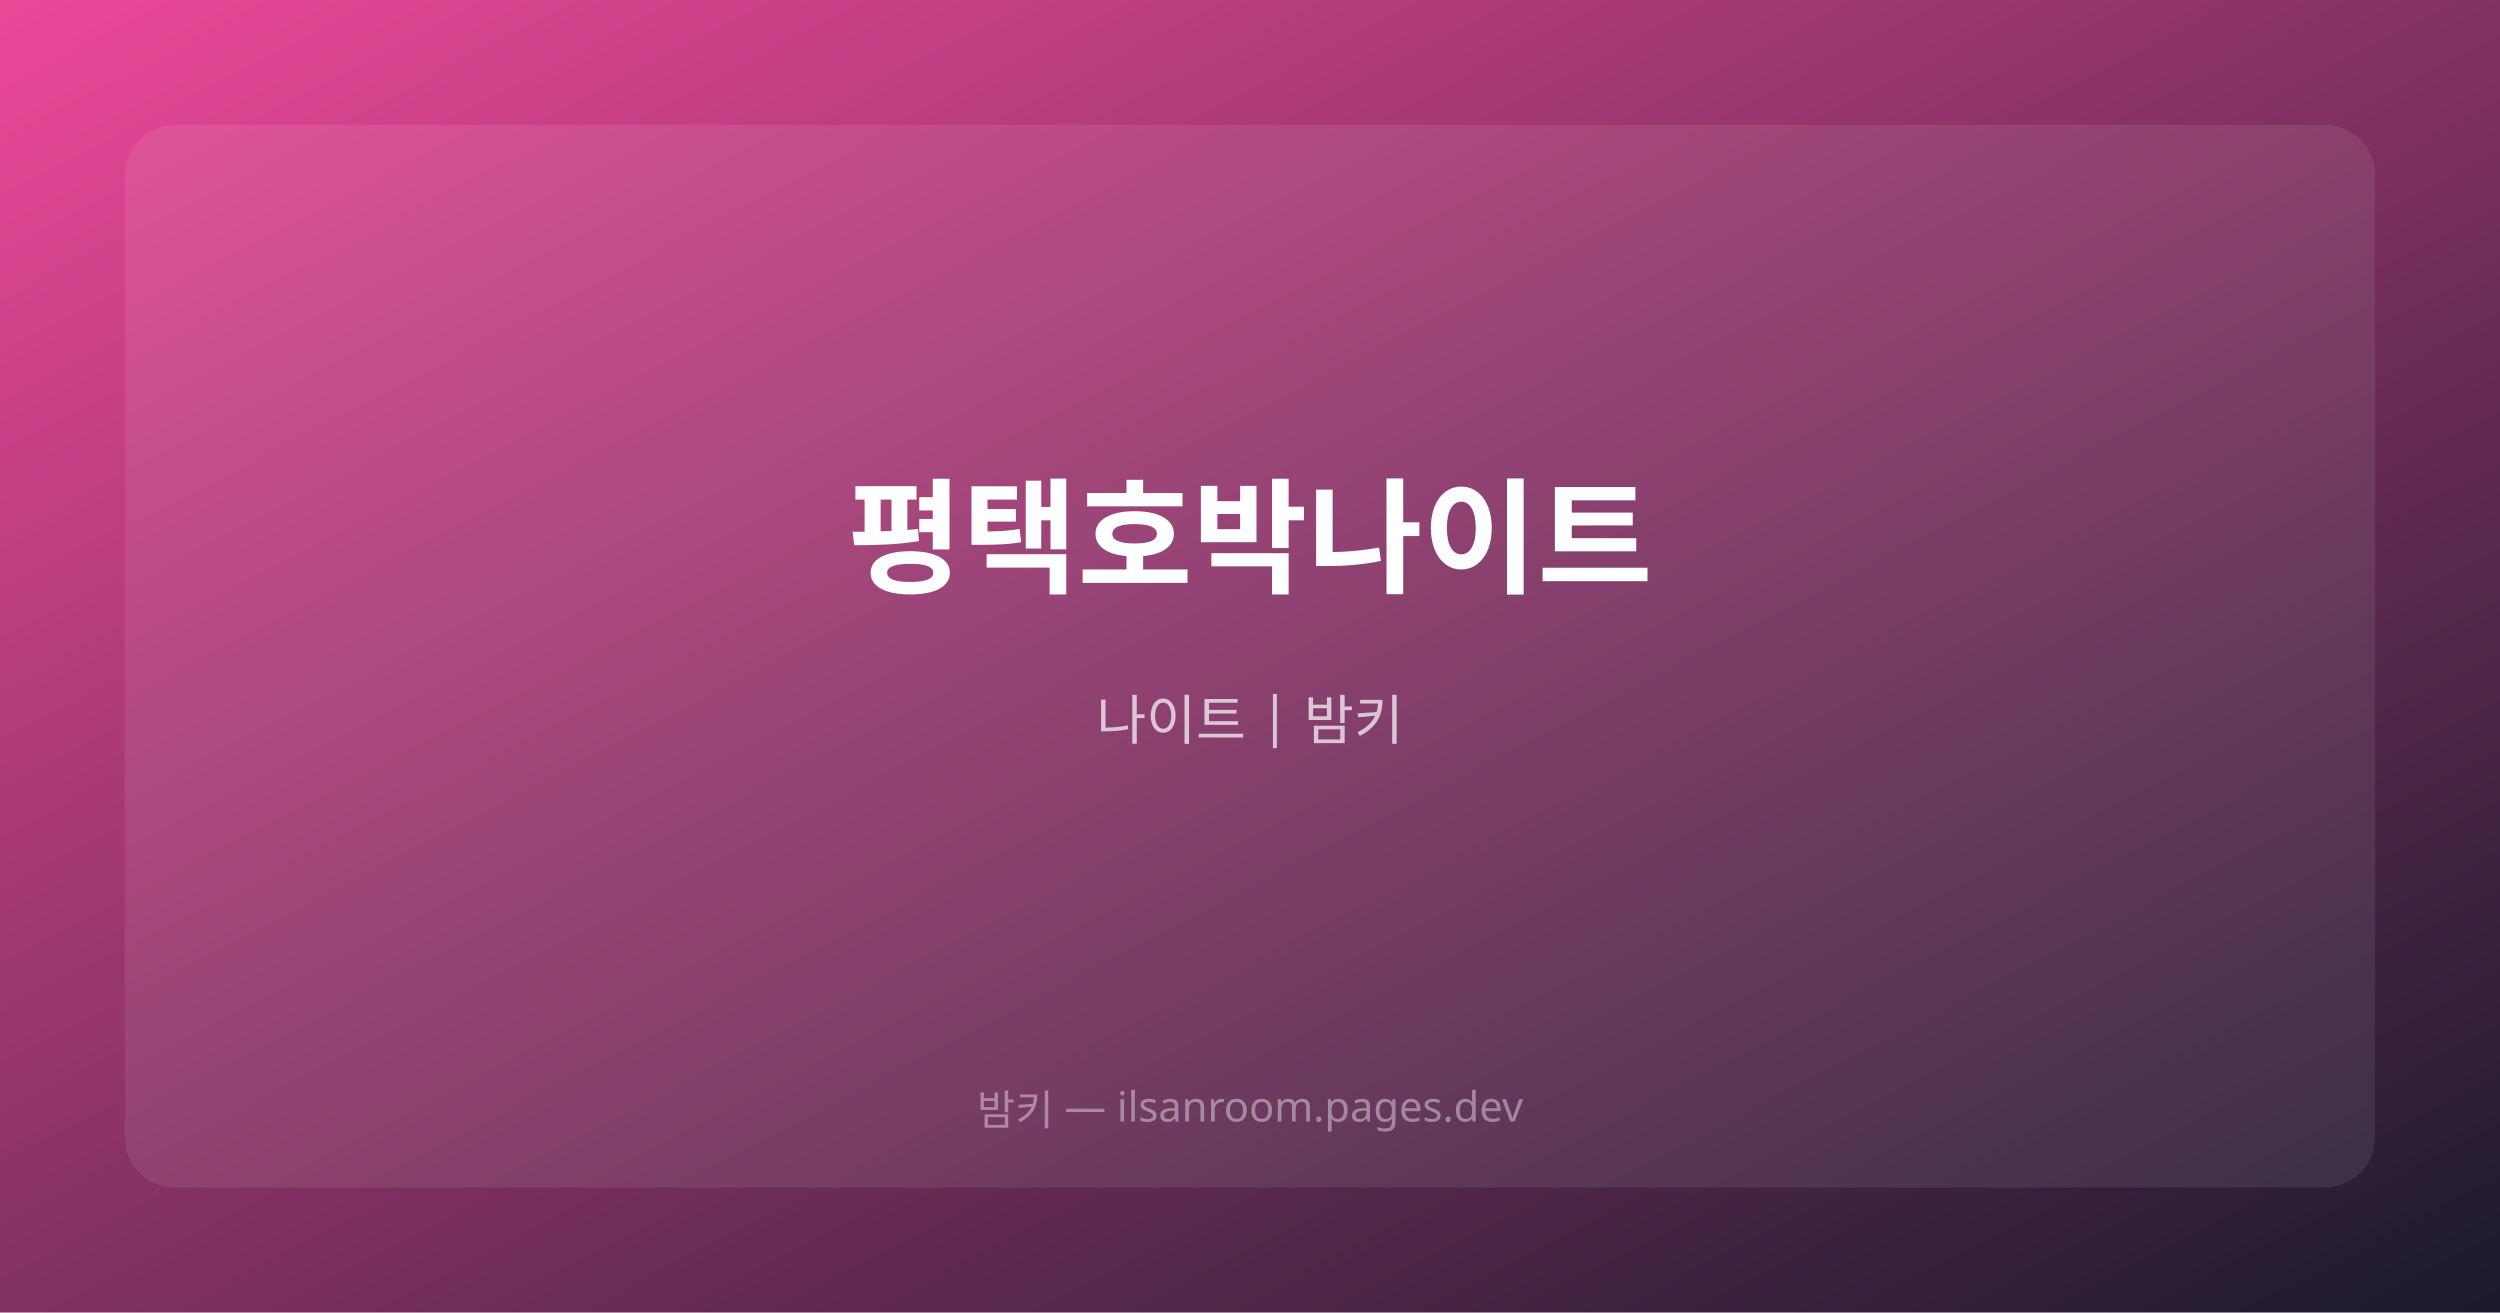
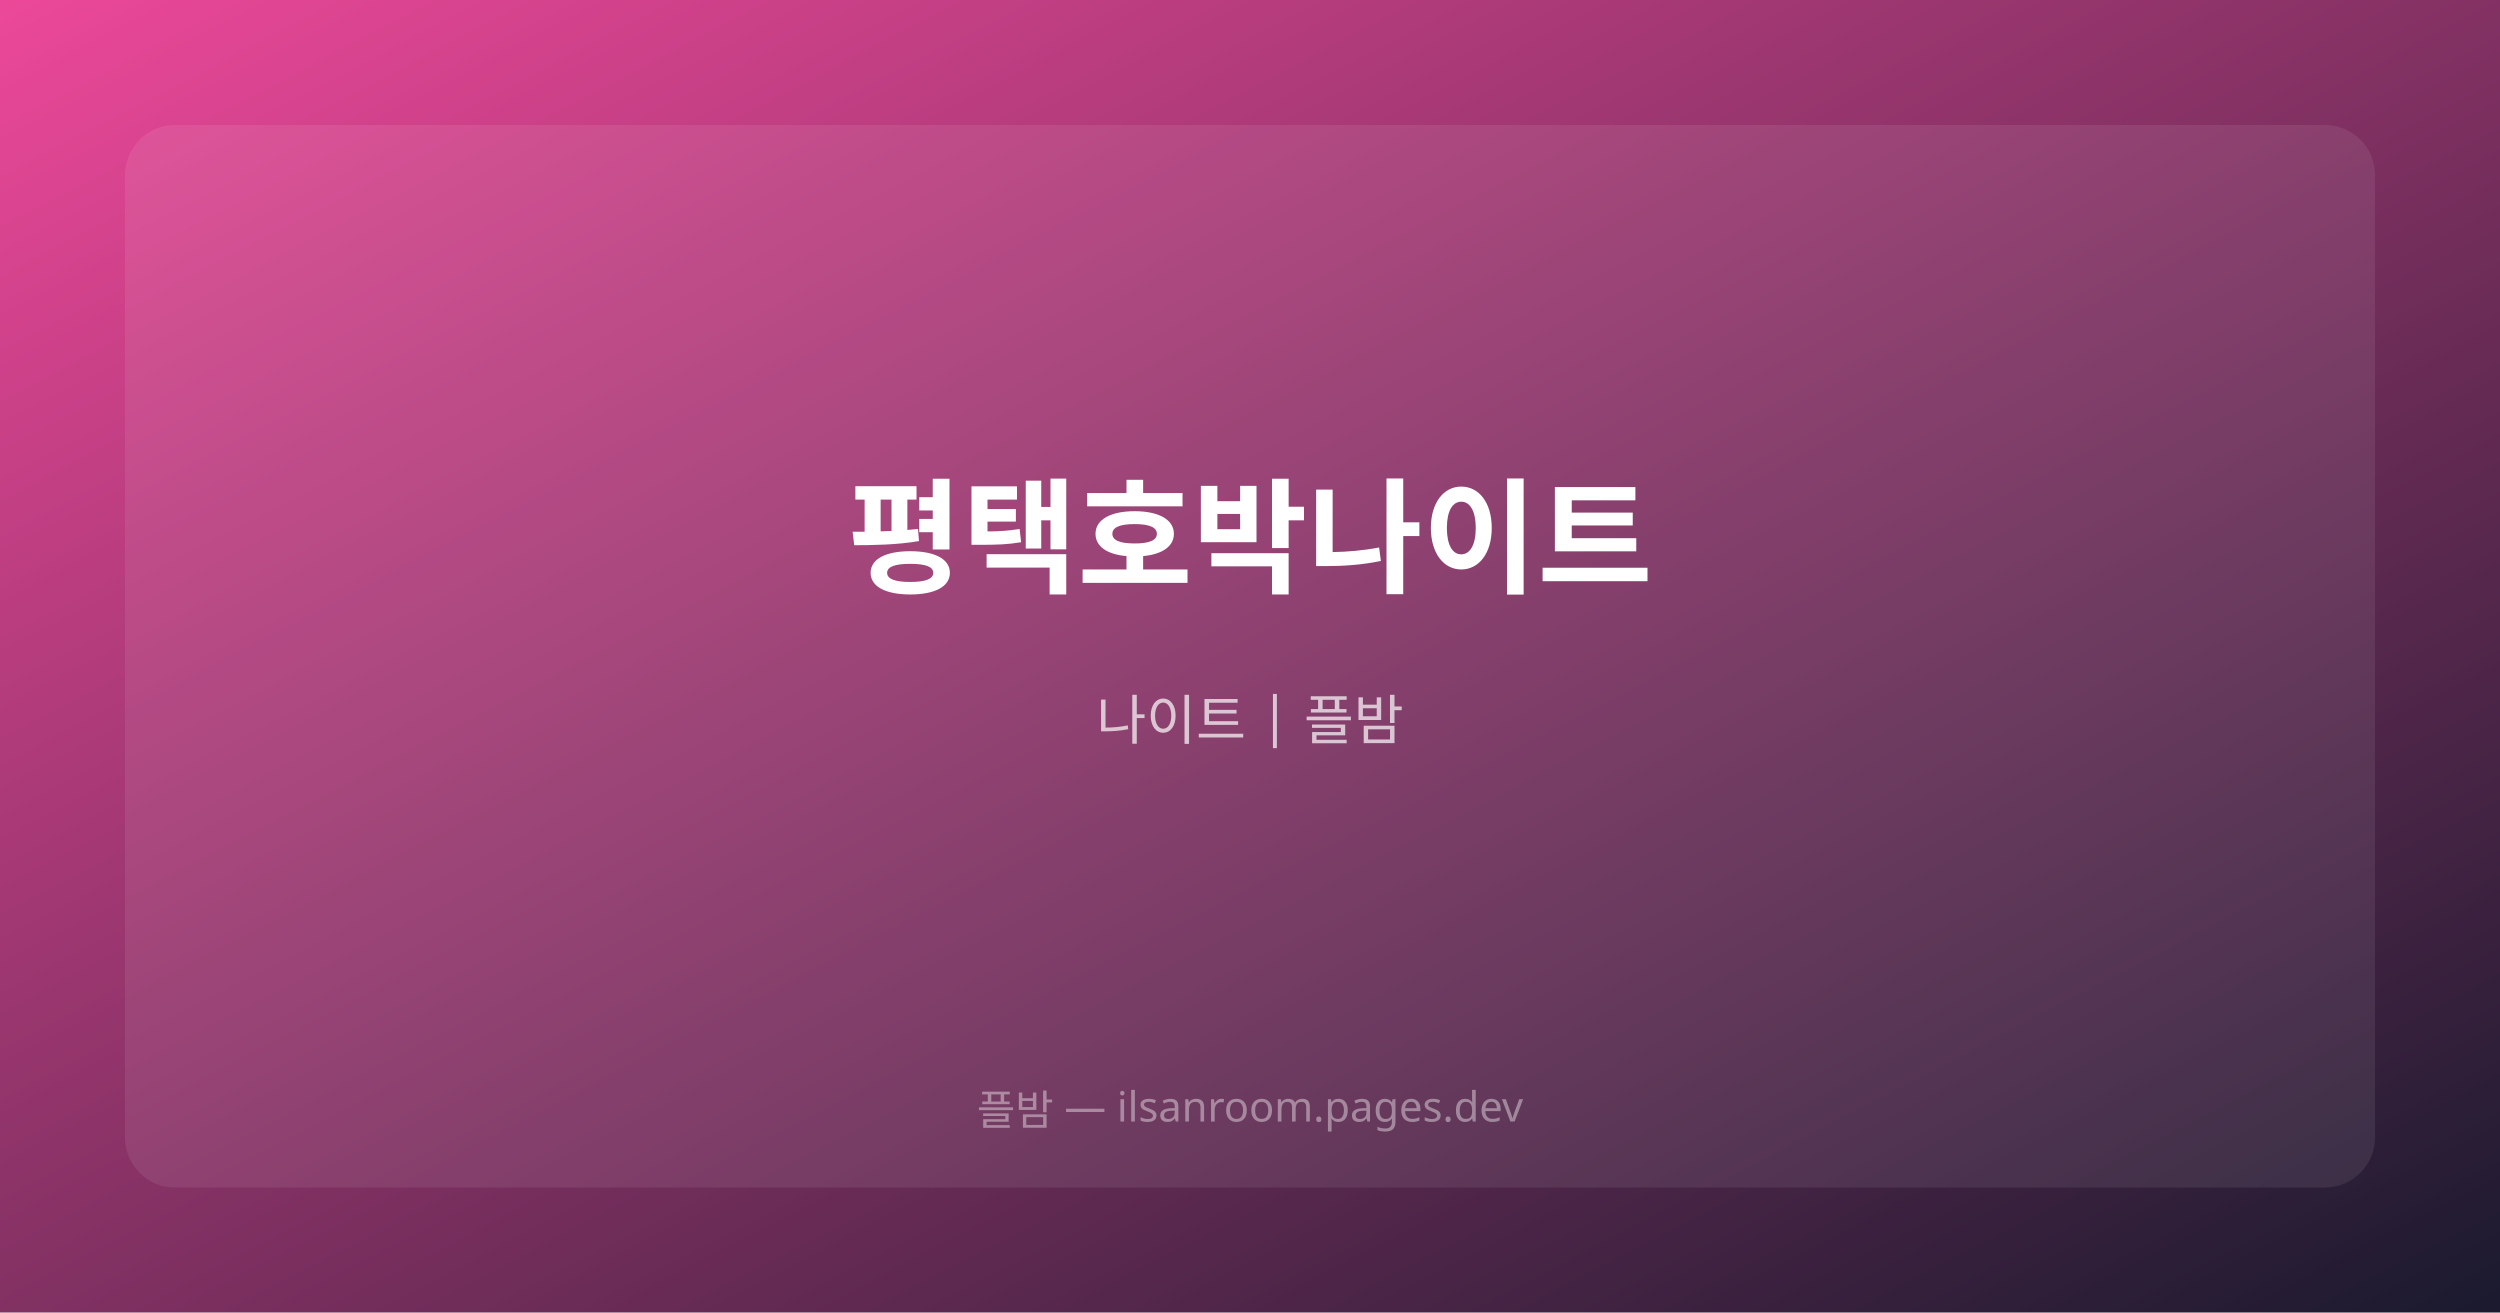
<svg xmlns="http://www.w3.org/2000/svg" width="1200" height="630" viewBox="0 0 1200 630">
  <defs>
    <linearGradient id="bg" x1="0%" y1="0%" x2="100%" y2="100%">
      <stop offset="0%" style="stop-color:#EC4899;stop-opacity:1" />
      <stop offset="100%" style="stop-color:#1a1a2e;stop-opacity:1" />
    </linearGradient>
  </defs>
  <rect width="1200" height="630" fill="url(#bg)" />
  <rect x="60" y="60" width="1080" height="510" rx="24" fill="rgba(255,255,255,0.08)" />
  <text x="600" y="280" text-anchor="middle" font-family="sans-serif" font-size="60" font-weight="bold" fill="white">평택호박나이트</text>
-   <text x="600" y="355" text-anchor="middle" font-family="sans-serif" font-size="26" fill="rgba(255,255,255,0.7)">나이트 | 밤키</text>
-   <text x="600" y="540" text-anchor="middle" font-family="sans-serif" font-size="20" fill="rgba(255,255,255,0.4)">밤키 — ilsanroom.pages.dev</text>
+   <text x="600" y="355" text-anchor="middle" font-family="sans-serif" font-size="26" fill="rgba(255,255,255,0.7)">나이트 | 플밤</text>
+   <text x="600" y="540" text-anchor="middle" font-family="sans-serif" font-size="20" fill="rgba(255,255,255,0.4)">플밤 — ilsanroom.pages.dev</text>
</svg>
